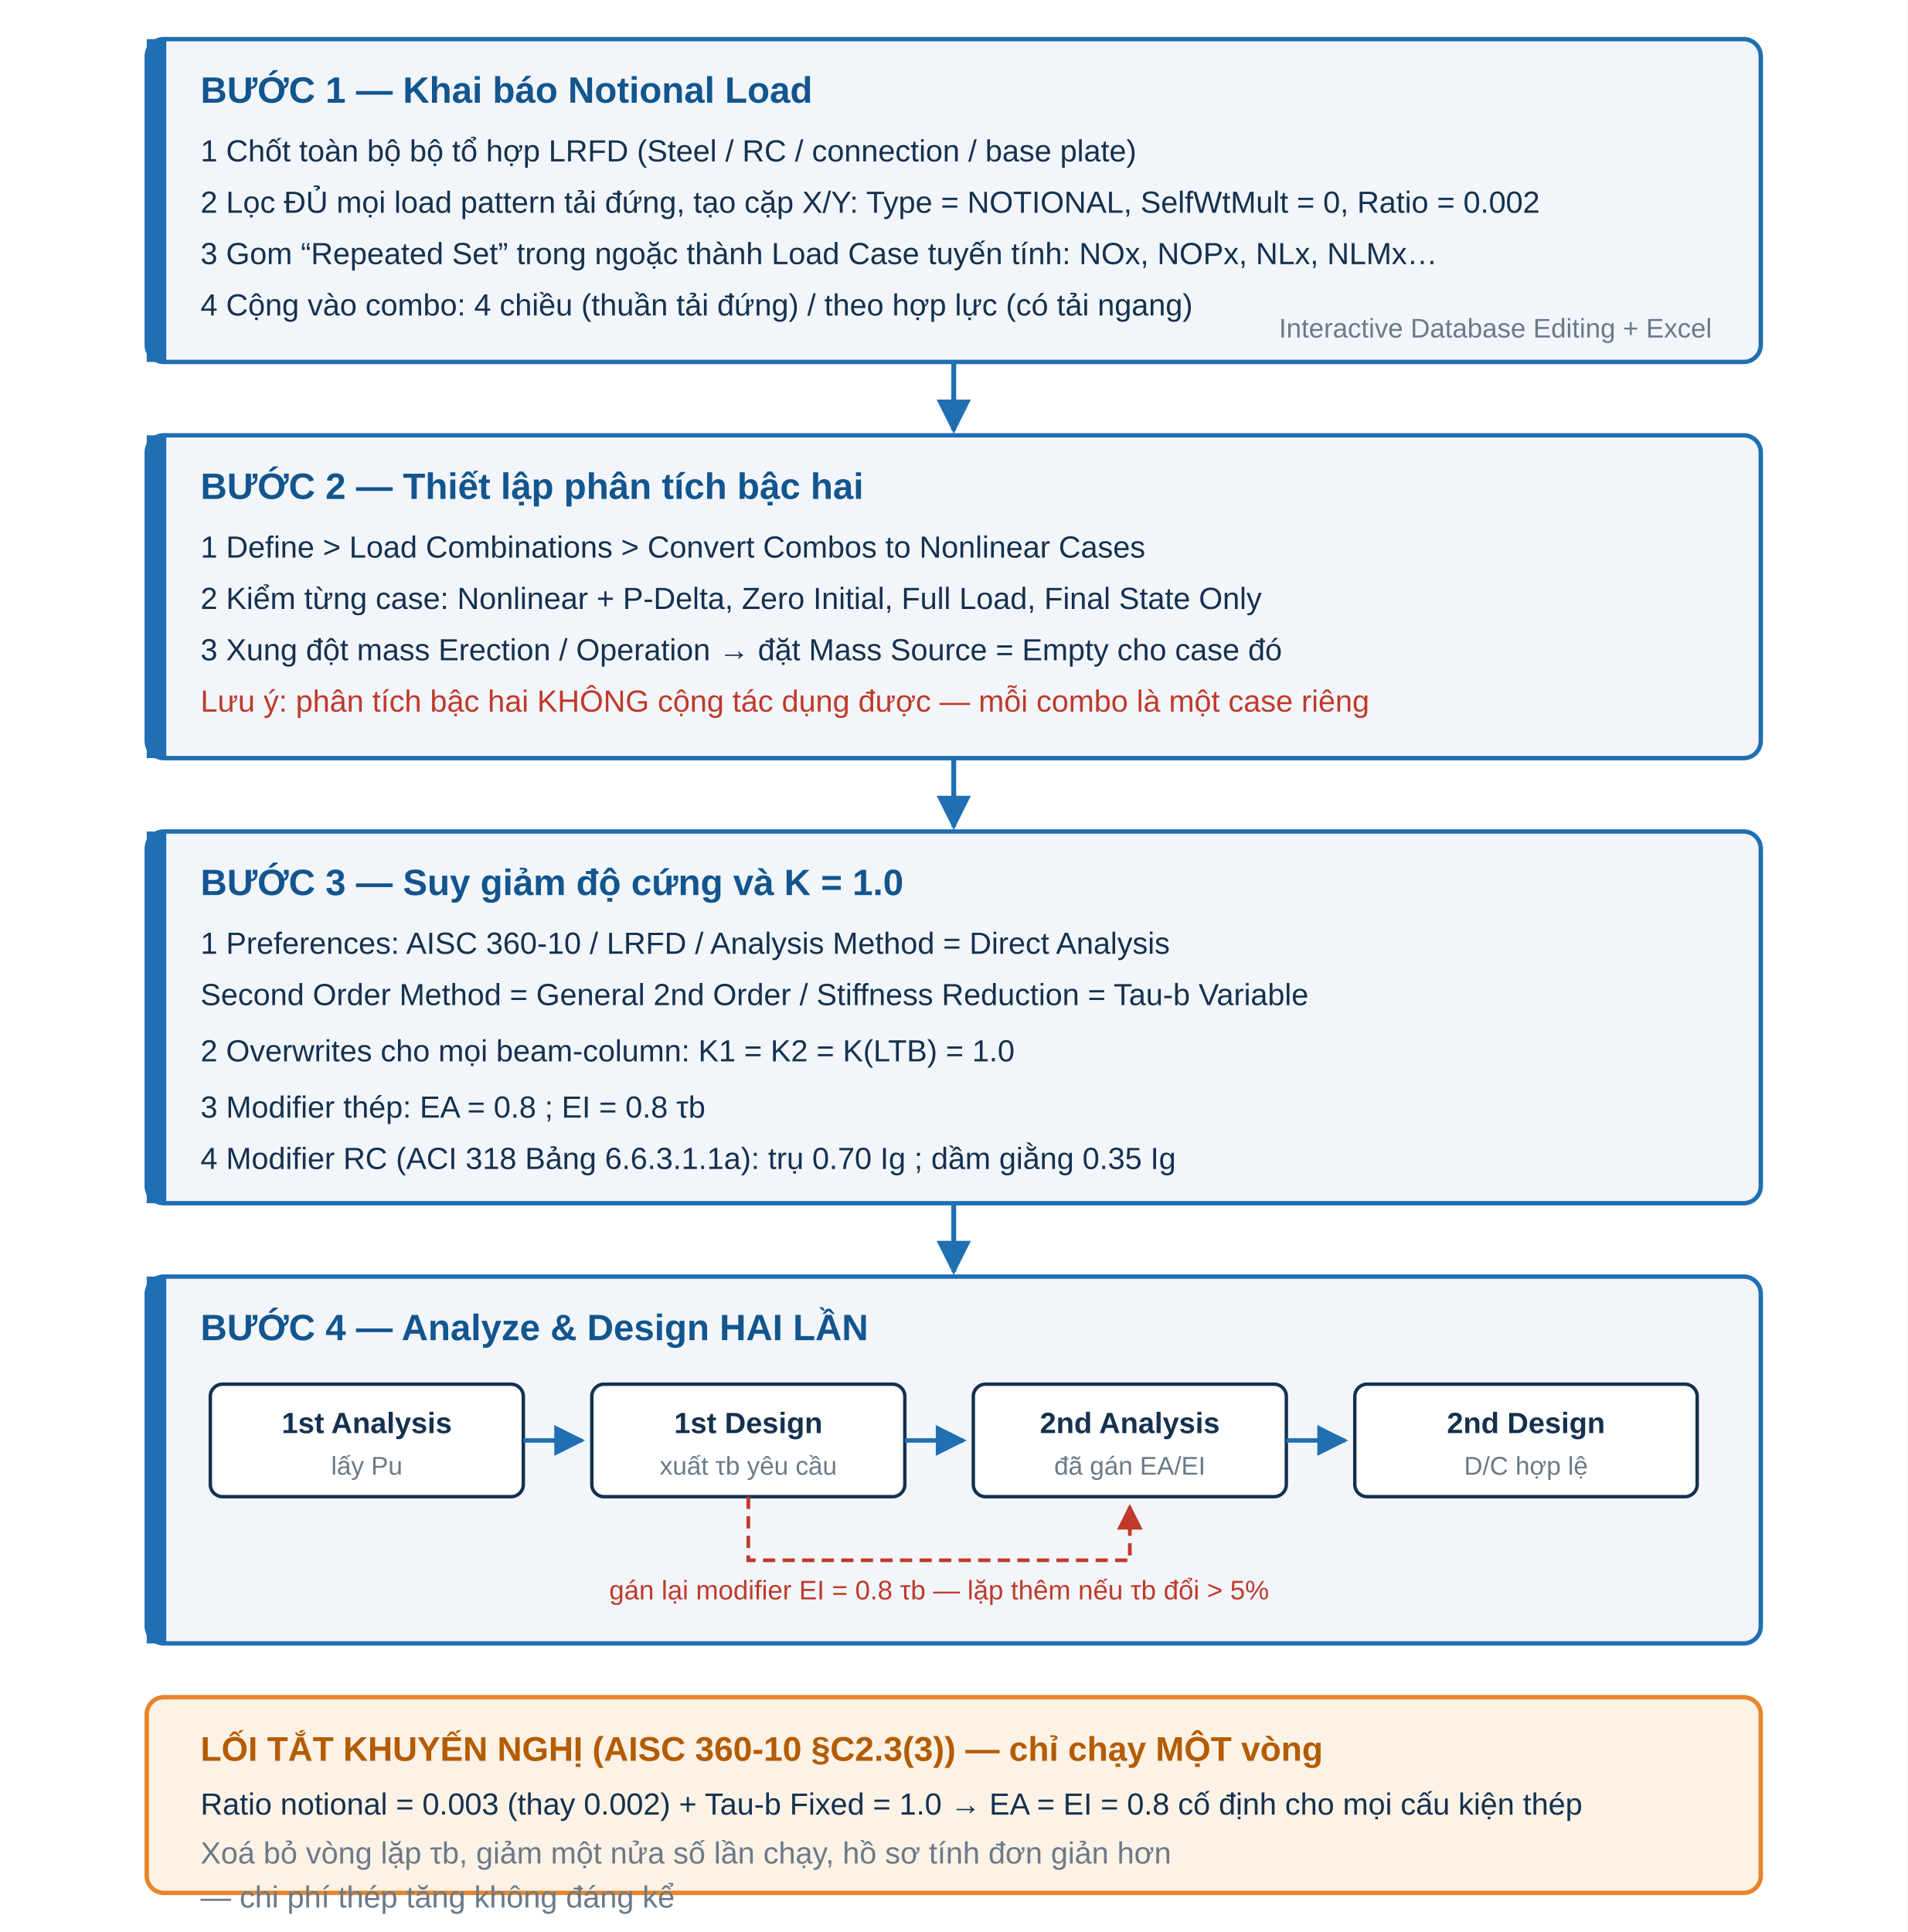
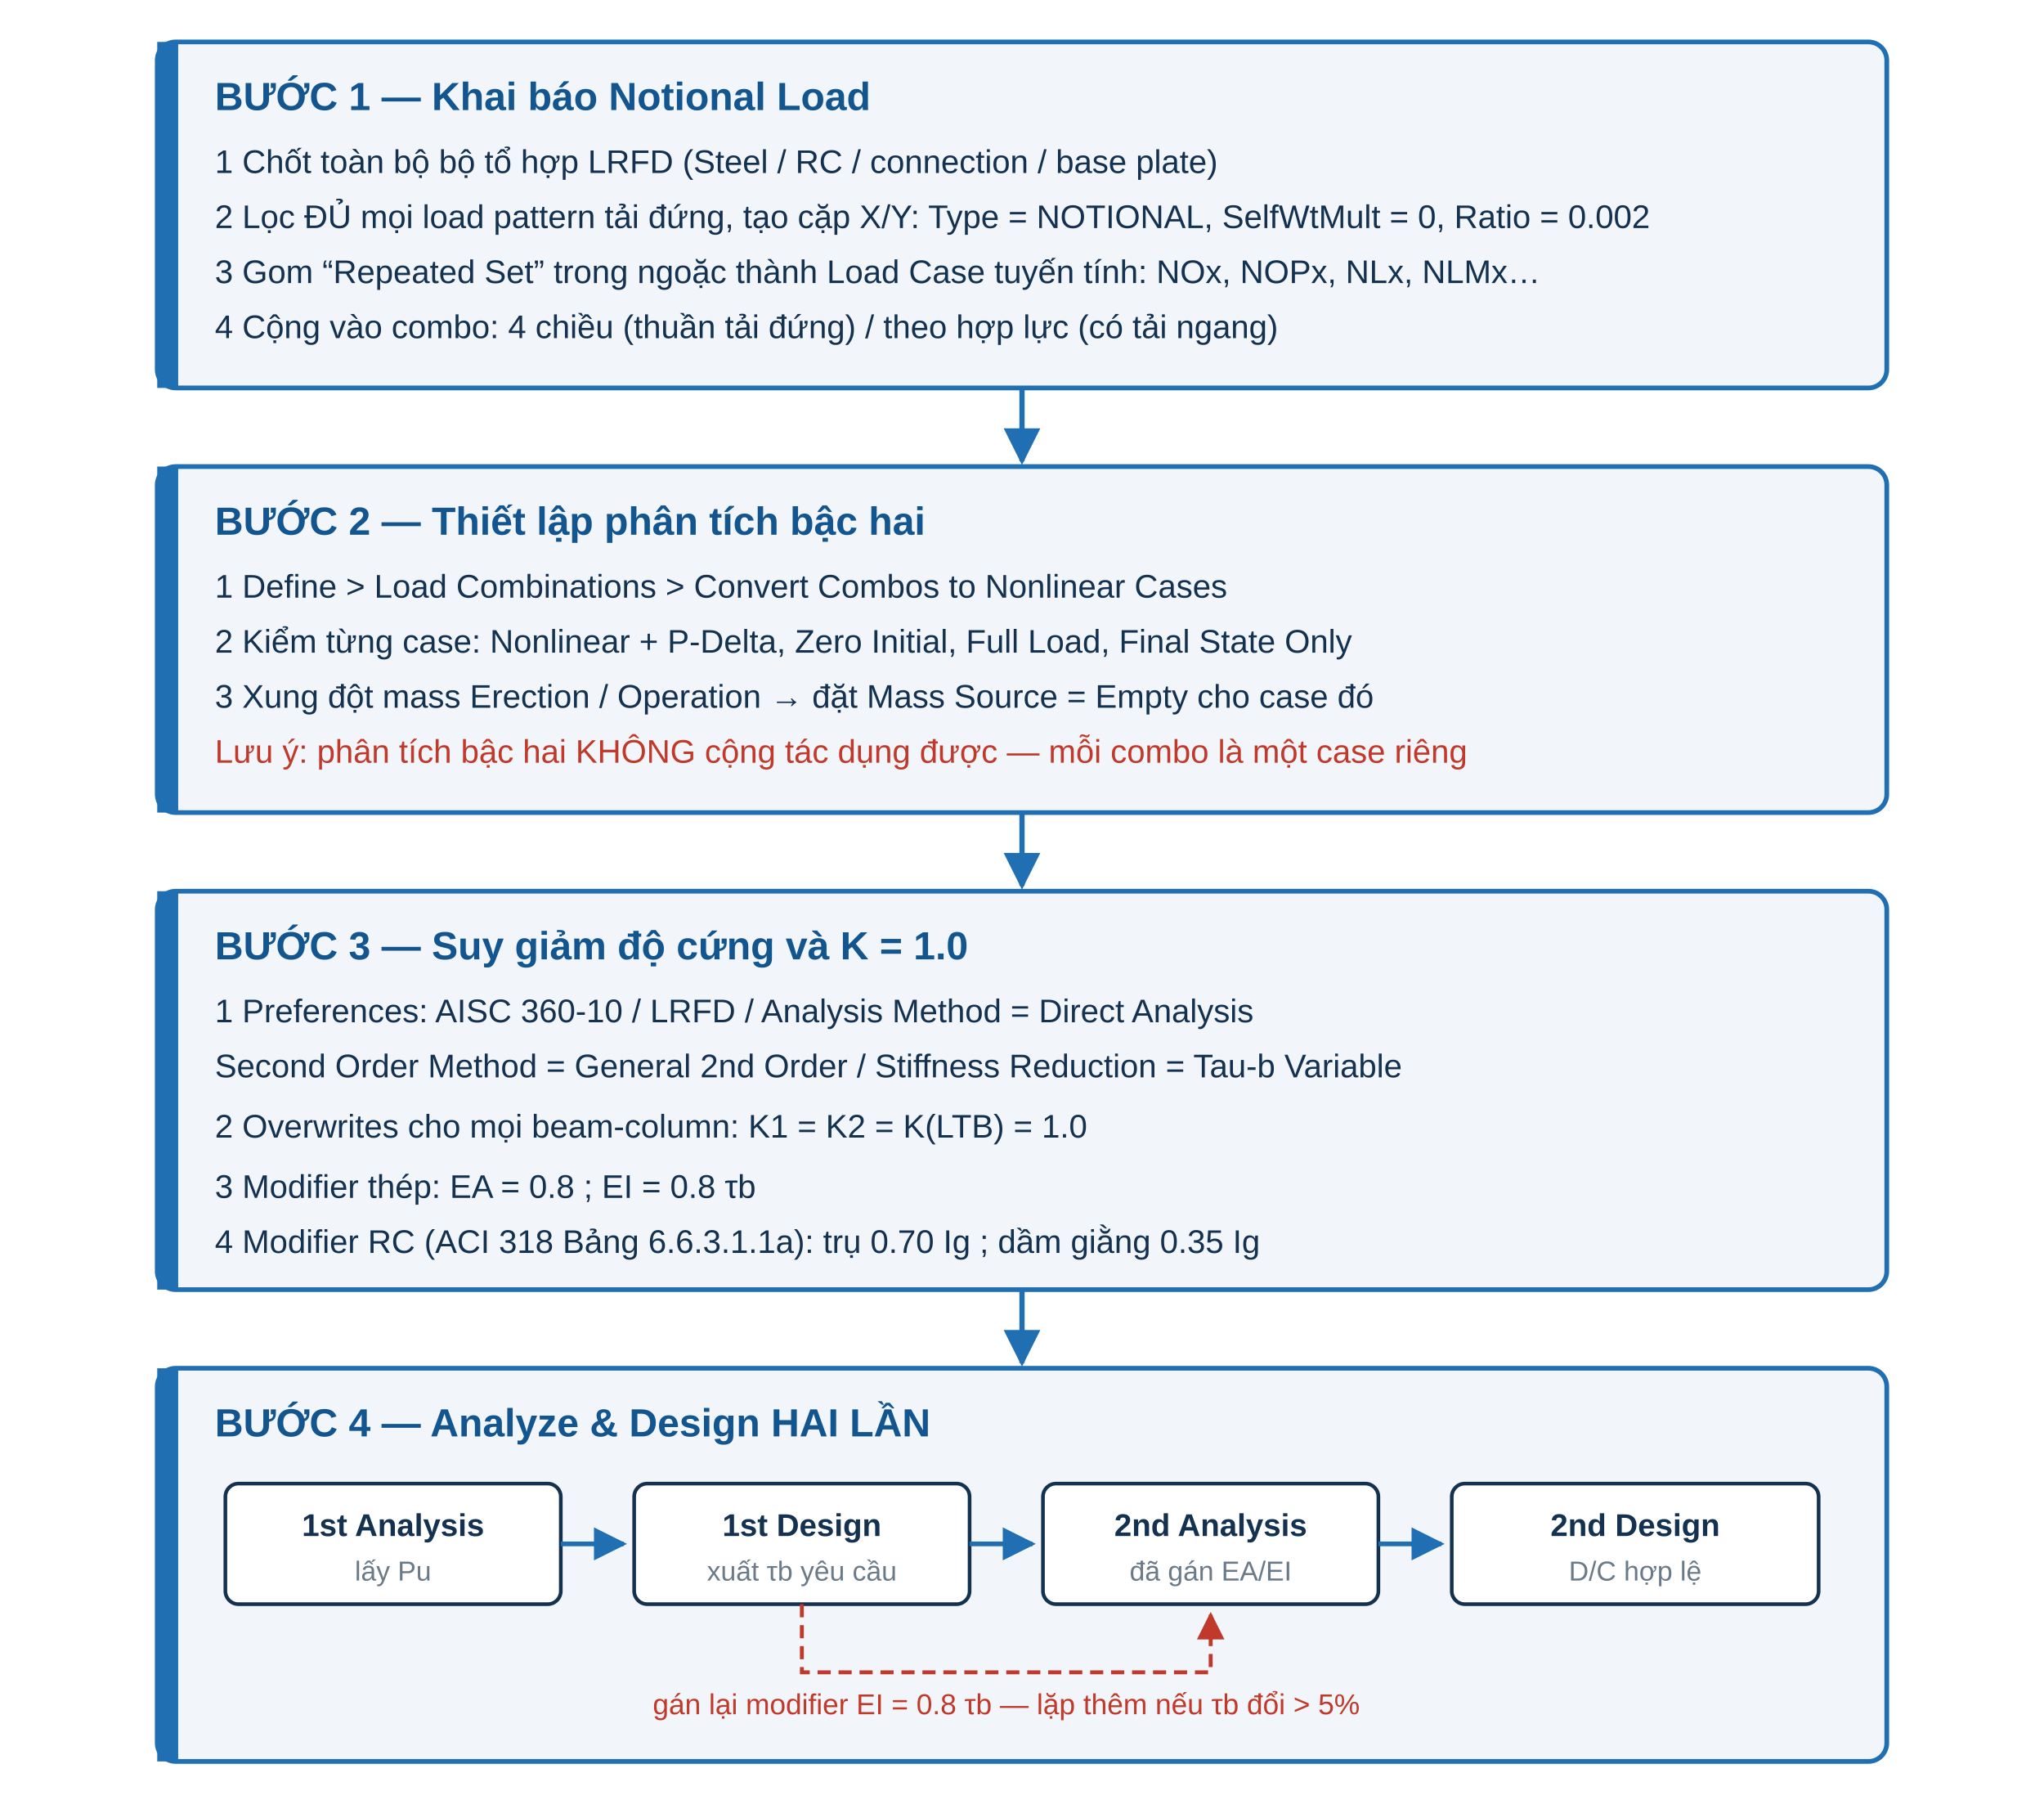
- <svg xmlns="http://www.w3.org/2000/svg" viewBox="0 62 780 790" width="780" height="790" font-family="Arial, Helvetica, sans-serif">
-   <defs>
+ <svg xmlns="http://www.w3.org/2000/svg" viewBox="0 62 780 690.115" width="780" height="690.115" font-family="Arial, Helvetica, sans-serif" version="1.1" id="svg38">
+   <defs id="defs2">
    <marker id="f-ar" viewBox="0 0 10 10" refX="9" refY="5" markerWidth="7" markerHeight="7" orient="auto-start-reverse">
-       <path d="M 0 0 L 10 5 L 0 10 z" fill="#1F6FB2" />
+       <path d="M 0,0 10,5 0,10 Z" fill="#1f6fb2" id="path1" />
    </marker>
    <marker id="f-arr" viewBox="0 0 10 10" refX="9" refY="5" markerWidth="7" markerHeight="7" orient="auto-start-reverse">
-       <path d="M 0 0 L 10 5 L 0 10 z" fill="#C0392B" />
+       <path d="M 0,0 10,5 0,10 Z" fill="#c0392b" id="path2" />
    </marker>
  </defs>
-   <rect x="0" y="62" width="780" height="790" fill="#FFFFFF" />
-   <rect x="60" y="78" width="660" height="132" rx="7" fill="#F2F6FA" stroke="#1F6FB2" stroke-width="1.8" />
-   <rect x="60" y="78" width="8" height="132" fill="#1F6FB2" />
-   <text x="82" y="104" font-size="15" font-weight="bold" fill="#12558F">BƯỚC 1 — Khai báo Notional Load</text>
-   <g font-size="12.5" fill="#14314F">
-     <text x="82" y="128">1  Chốt toàn bộ bộ tổ hợp LRFD (Steel / RC / connection / base plate)</text>
-     <text x="82" y="149">2  Lọc ĐỦ mọi load pattern tải đứng, tạo cặp X/Y: Type = NOTIONAL, SelfWtMult = 0, Ratio = 0.002</text>
-     <text x="82" y="170">3  Gom “Repeated Set” trong ngoặc thành Load Case tuyến tính: NOx, NOPx, NLx, NLMx…</text>
-     <text x="82" y="191">4  Cộng vào combo: 4 chiều (thuần tải đứng) / theo hợp lực (có tải ngang)</text>
+   <rect x="0" y="62" width="780" height="690.115" fill="#ffffff" id="rect2" style="stroke-width:1" />
+   <rect x="60" y="78" width="660" height="132" rx="7" fill="#f2f6fa" stroke="#1f6fb2" stroke-width="1.8" id="rect3" ry="7" />
+   <rect x="60" y="78" width="8" height="132" fill="#1f6fb2" id="rect4" />
+   <text x="82" y="104" font-size="15px" font-weight="bold" fill="#12558f" id="text4">BƯỚC 1 — Khai báo Notional Load</text>
+   <g font-size="12.5px" fill="#14314f" id="g8">
+     <text x="82" y="128" id="text5">1 Chốt toàn bộ bộ tổ hợp LRFD (Steel / RC / connection / base plate)</text>
+     <text x="82" y="149" id="text6">2 Lọc ĐỦ mọi load pattern tải đứng, tạo cặp X/Y: Type = NOTIONAL, SelfWtMult = 0, Ratio = 0.002</text>
+     <text x="82" y="170" id="text7">3 Gom “Repeated Set” trong ngoặc thành Load Case tuyến tính: NOx, NOPx, NLx, NLMx…</text>
+     <text x="82" y="191" id="text8">4 Cộng vào combo: 4 chiều (thuần tải đứng) / theo hợp lực (có tải ngang)</text>
  </g>
-   <text x="700" y="200" font-size="11" fill="#6B7A88" text-anchor="end">Interactive Database Editing + Excel</text>
-   <line x1="390" y1="210" x2="390" y2="238" stroke="#1F6FB2" stroke-width="2" marker-end="url(#f-ar)" />
-   <rect x="60" y="240" width="660" height="132" rx="7" fill="#F2F6FA" stroke="#1F6FB2" stroke-width="1.8" />
-   <rect x="60" y="240" width="8" height="132" fill="#1F6FB2" />
-   <text x="82" y="266" font-size="15" font-weight="bold" fill="#12558F">BƯỚC 2 — Thiết lập phân tích bậc hai</text>
-   <g font-size="12.5" fill="#14314F">
-     <text x="82" y="290">1  Define &gt; Load Combinations &gt; Convert Combos to Nonlinear Cases</text>
-     <text x="82" y="311">2  Kiểm từng case: Nonlinear + P-Delta, Zero Initial, Full Load, Final State Only</text>
-     <text x="82" y="332">3  Xung đột mass Erection / Operation → đặt Mass Source = Empty cho case đó</text>
-     <text x="82" y="353" fill="#C0392B">Lưu ý: phân tích bậc hai KHÔNG cộng tác dụng được — mỗi combo là một case riêng</text>
+   <line x1="390" y1="210" x2="390" y2="238" stroke="#1f6fb2" stroke-width="2" marker-end="url(#f-ar)" id="line9" />
+   <rect x="60" y="240" width="660" height="132" rx="7" fill="#f2f6fa" stroke="#1f6fb2" stroke-width="1.8" id="rect9" ry="7" />
+   <rect x="60" y="240" width="8" height="132" fill="#1f6fb2" id="rect10" />
+   <text x="82" y="266" font-size="15px" font-weight="bold" fill="#12558f" id="text10">BƯỚC 2 — Thiết lập phân tích bậc hai</text>
+   <g font-size="12.5px" fill="#14314f" id="g14">
+     <text x="82" y="290" id="text11">1 Define &gt; Load Combinations &gt; Convert Combos to Nonlinear Cases</text>
+     <text x="82" y="311" id="text12">2 Kiểm từng case: Nonlinear + P-Delta, Zero Initial, Full Load, Final State Only</text>
+     <text x="82" y="332" id="text13">3 Xung đột mass Erection / Operation → đặt Mass Source = Empty cho case đó</text>
+     <text x="82" y="353" fill="#c0392b" id="text14">Lưu ý: phân tích bậc hai KHÔNG cộng tác dụng được — mỗi combo là một case riêng</text>
  </g>
-   <line x1="390" y1="372" x2="390" y2="400" stroke="#1F6FB2" stroke-width="2" marker-end="url(#f-ar)" />
-   <rect x="60" y="402" width="660" height="152" rx="7" fill="#F2F6FA" stroke="#1F6FB2" stroke-width="1.8" />
-   <rect x="60" y="402" width="8" height="152" fill="#1F6FB2" />
-   <text x="82" y="428" font-size="15" font-weight="bold" fill="#12558F">BƯỚC 3 — Suy giảm độ cứng và K = 1.0</text>
-   <g font-size="12.5" fill="#14314F">
-     <text x="82" y="452">1  Preferences: AISC 360-10 / LRFD / Analysis Method = Direct Analysis</text>
-     <text x="82" y="473">    Second Order Method = General 2nd Order / Stiffness Reduction = Tau-b Variable</text>
-     <text x="82" y="496">2  Overwrites cho mọi beam-column: K1 = K2 = K(LTB) = 1.0</text>
-     <text x="82" y="519">3  Modifier thép: EA = 0.8 ; EI = 0.8 τb</text>
-     <text x="82" y="540">4  Modifier RC (ACI 318 Bảng 6.6.3.1.1a): trụ 0.70 Ig ; dầm giằng 0.35 Ig</text>
+   <line x1="390" y1="372" x2="390" y2="400" stroke="#1f6fb2" stroke-width="2" marker-end="url(#f-ar)" id="line14" />
+   <rect x="60" y="402" width="660" height="152" rx="7" fill="#f2f6fa" stroke="#1f6fb2" stroke-width="1.8" id="rect14" ry="7" />
+   <rect x="60" y="402" width="8" height="152" fill="#1f6fb2" id="rect15" />
+   <text x="82" y="428" font-size="15px" font-weight="bold" fill="#12558f" id="text15">BƯỚC 3 — Suy giảm độ cứng và K = 1.0</text>
+   <g font-size="12.5px" fill="#14314f" id="g20">
+     <text x="82" y="452" id="text16">1 Preferences: AISC 360-10 / LRFD / Analysis Method = Direct Analysis</text>
+     <text x="82" y="473" id="text17">Second Order Method = General 2nd Order / Stiffness Reduction = Tau-b Variable</text>
+     <text x="82" y="496" id="text18">2 Overwrites cho mọi beam-column: K1 = K2 = K(LTB) = 1.0</text>
+     <text x="82" y="519" id="text19">3 Modifier thép: EA = 0.8 ; EI = 0.8 τb</text>
+     <text x="82" y="540" id="text20">4 Modifier RC (ACI 318 Bảng 6.6.3.1.1a): trụ 0.70 Ig ; dầm giằng 0.35 Ig</text>
  </g>
-   <line x1="390" y1="554" x2="390" y2="582" stroke="#1F6FB2" stroke-width="2" marker-end="url(#f-ar)" />
-   <rect x="60" y="584" width="660" height="150" rx="7" fill="#F2F6FA" stroke="#1F6FB2" stroke-width="1.8" />
-   <rect x="60" y="584" width="8" height="150" fill="#1F6FB2" />
-   <text x="82" y="610" font-size="15" font-weight="bold" fill="#12558F">BƯỚC 4 — Analyze &amp; Design HAI LẦN</text>
-   <g stroke="#14314F" stroke-width="1.4" fill="#FFFFFF">
-     <rect x="86" y="628" width="128" height="46" rx="5" />
-     <rect x="242" y="628" width="128" height="46" rx="5" />
-     <rect x="398" y="628" width="128" height="46" rx="5" />
-     <rect x="554" y="628" width="140" height="46" rx="5" />
+   <line x1="390" y1="554" x2="390" y2="582" stroke="#1f6fb2" stroke-width="2" marker-end="url(#f-ar)" id="line20" />
+   <rect x="60" y="584" width="660" height="150" rx="7" fill="#f2f6fa" stroke="#1f6fb2" stroke-width="1.8" id="rect20" ry="7" />
+   <rect x="60" y="584" width="8" height="150" fill="#1f6fb2" id="rect21" />
+   <text x="82" y="610" font-size="15px" font-weight="bold" fill="#12558f" id="text21">BƯỚC 4 — Analyze &amp; Design HAI LẦN</text>
+   <g stroke="#14314f" stroke-width="1.4" fill="#ffffff" id="g25">
+     <rect x="86" y="628" width="128" height="46" rx="5" id="rect22" ry="5" />
+     <rect x="242" y="628" width="128" height="46" rx="5" id="rect23" ry="5" />
+     <rect x="398" y="628" width="128" height="46" rx="5" id="rect24" ry="5" />
+     <rect x="554" y="628" width="140" height="46" rx="5" id="rect25" ry="5" />
  </g>
-   <g font-size="12" fill="#14314F" text-anchor="middle">
-     <text x="150" y="648" font-weight="bold">1st Analysis</text>
-     <text x="150" y="665" font-size="10.5" fill="#6B7A88">lấy Pu</text>
-     <text x="306" y="648" font-weight="bold">1st Design</text>
-     <text x="306" y="665" font-size="10.5" fill="#6B7A88">xuất τb yêu cầu</text>
-     <text x="462" y="648" font-weight="bold">2nd Analysis</text>
-     <text x="462" y="665" font-size="10.5" fill="#6B7A88">đã gán EA/EI</text>
-     <text x="624" y="648" font-weight="bold">2nd Design</text>
-     <text x="624" y="665" font-size="10.5" fill="#6B7A88">D/C hợp lệ</text>
+   <g font-size="12px" fill="#14314f" text-anchor="middle" id="g32">
+     <text x="150" y="648" font-weight="bold" id="text25">1st Analysis</text>
+     <text x="150" y="665" font-size="10.5px" fill="#6b7a88" id="text26">lấy Pu</text>
+     <text x="306" y="648" font-weight="bold" id="text27">1st Design</text>
+     <text x="306" y="665" font-size="10.5px" fill="#6b7a88" id="text28">xuất τb yêu cầu</text>
+     <text x="462" y="648" font-weight="bold" id="text29">2nd Analysis</text>
+     <text x="462" y="665" font-size="10.5px" fill="#6b7a88" id="text30">đã gán EA/EI</text>
+     <text x="624" y="648" font-weight="bold" id="text31">2nd Design</text>
+     <text x="624" y="665" font-size="10.5px" fill="#6b7a88" id="text32">D/C hợp lệ</text>
  </g>
-   <g stroke="#1F6FB2" stroke-width="1.8" fill="none">
-     <line x1="214" y1="651" x2="238" y2="651" marker-end="url(#f-ar)" />
-     <line x1="370" y1="651" x2="394" y2="651" marker-end="url(#f-ar)" />
-     <line x1="526" y1="651" x2="550" y2="651" marker-end="url(#f-ar)" />
+   <g stroke="#1f6fb2" stroke-width="1.8" fill="none" id="g34">
+     <line x1="214" y1="651" x2="238" y2="651" marker-end="url(#f-ar)" id="line32" />
+     <line x1="370" y1="651" x2="394" y2="651" marker-end="url(#f-ar)" id="line33" />
+     <line x1="526" y1="651" x2="550" y2="651" marker-end="url(#f-ar)" id="line34" />
  </g>
-   <path d="M 306 674 L 306 700 L 462 700 L 462 678" fill="none" stroke="#C0392B" stroke-width="1.5" stroke-dasharray="5 3" marker-end="url(#f-arr)" />
-   <text x="384" y="716" font-size="11" fill="#C0392B" text-anchor="middle">gán lại modifier EI = 0.8 τb — lặp thêm nếu τb đổi &gt; 5%</text>
-   <rect x="60" y="756" width="660" height="80" rx="7" fill="#FDF2E6" stroke="#E8842A" stroke-width="1.8" />
-   <text x="82" y="782" font-size="14" font-weight="bold" fill="#B35C00">LỐI TẮT KHUYẾN NGHỊ (AISC 360-10 §C2.3(3)) — chỉ chạy MỘT vòng</text>
-   <g font-size="12.5" fill="#14314F">
-     <text x="82" y="804">Ratio notional = 0.003 (thay 0.002)  +  Tau-b Fixed = 1.0  →  EA = EI = 0.8 cố định cho mọi cấu kiện thép</text>
-     <text x="82" y="824" fill="#6B7A88">Xoá bỏ vòng lặp τb, giảm một nửa số lần chạy, hồ sơ tính đơn giản hơn</text>
-     <text x="82" y="842" fill="#6B7A88">— chi phí thép tăng không đáng kể</text>
-   </g>
+   <path d="m 306,674 v 26 h 156 v -22" fill="none" stroke="#c0392b" stroke-width="1.5" stroke-dasharray="5, 3" marker-end="url(#f-arr)" id="path34" />
+   <text x="384" y="716" font-size="11px" fill="#c0392b" text-anchor="middle" id="text34">gán lại modifier EI = 0.8 τb — lặp thêm nếu τb đổi &gt; 5%</text>
</svg>
